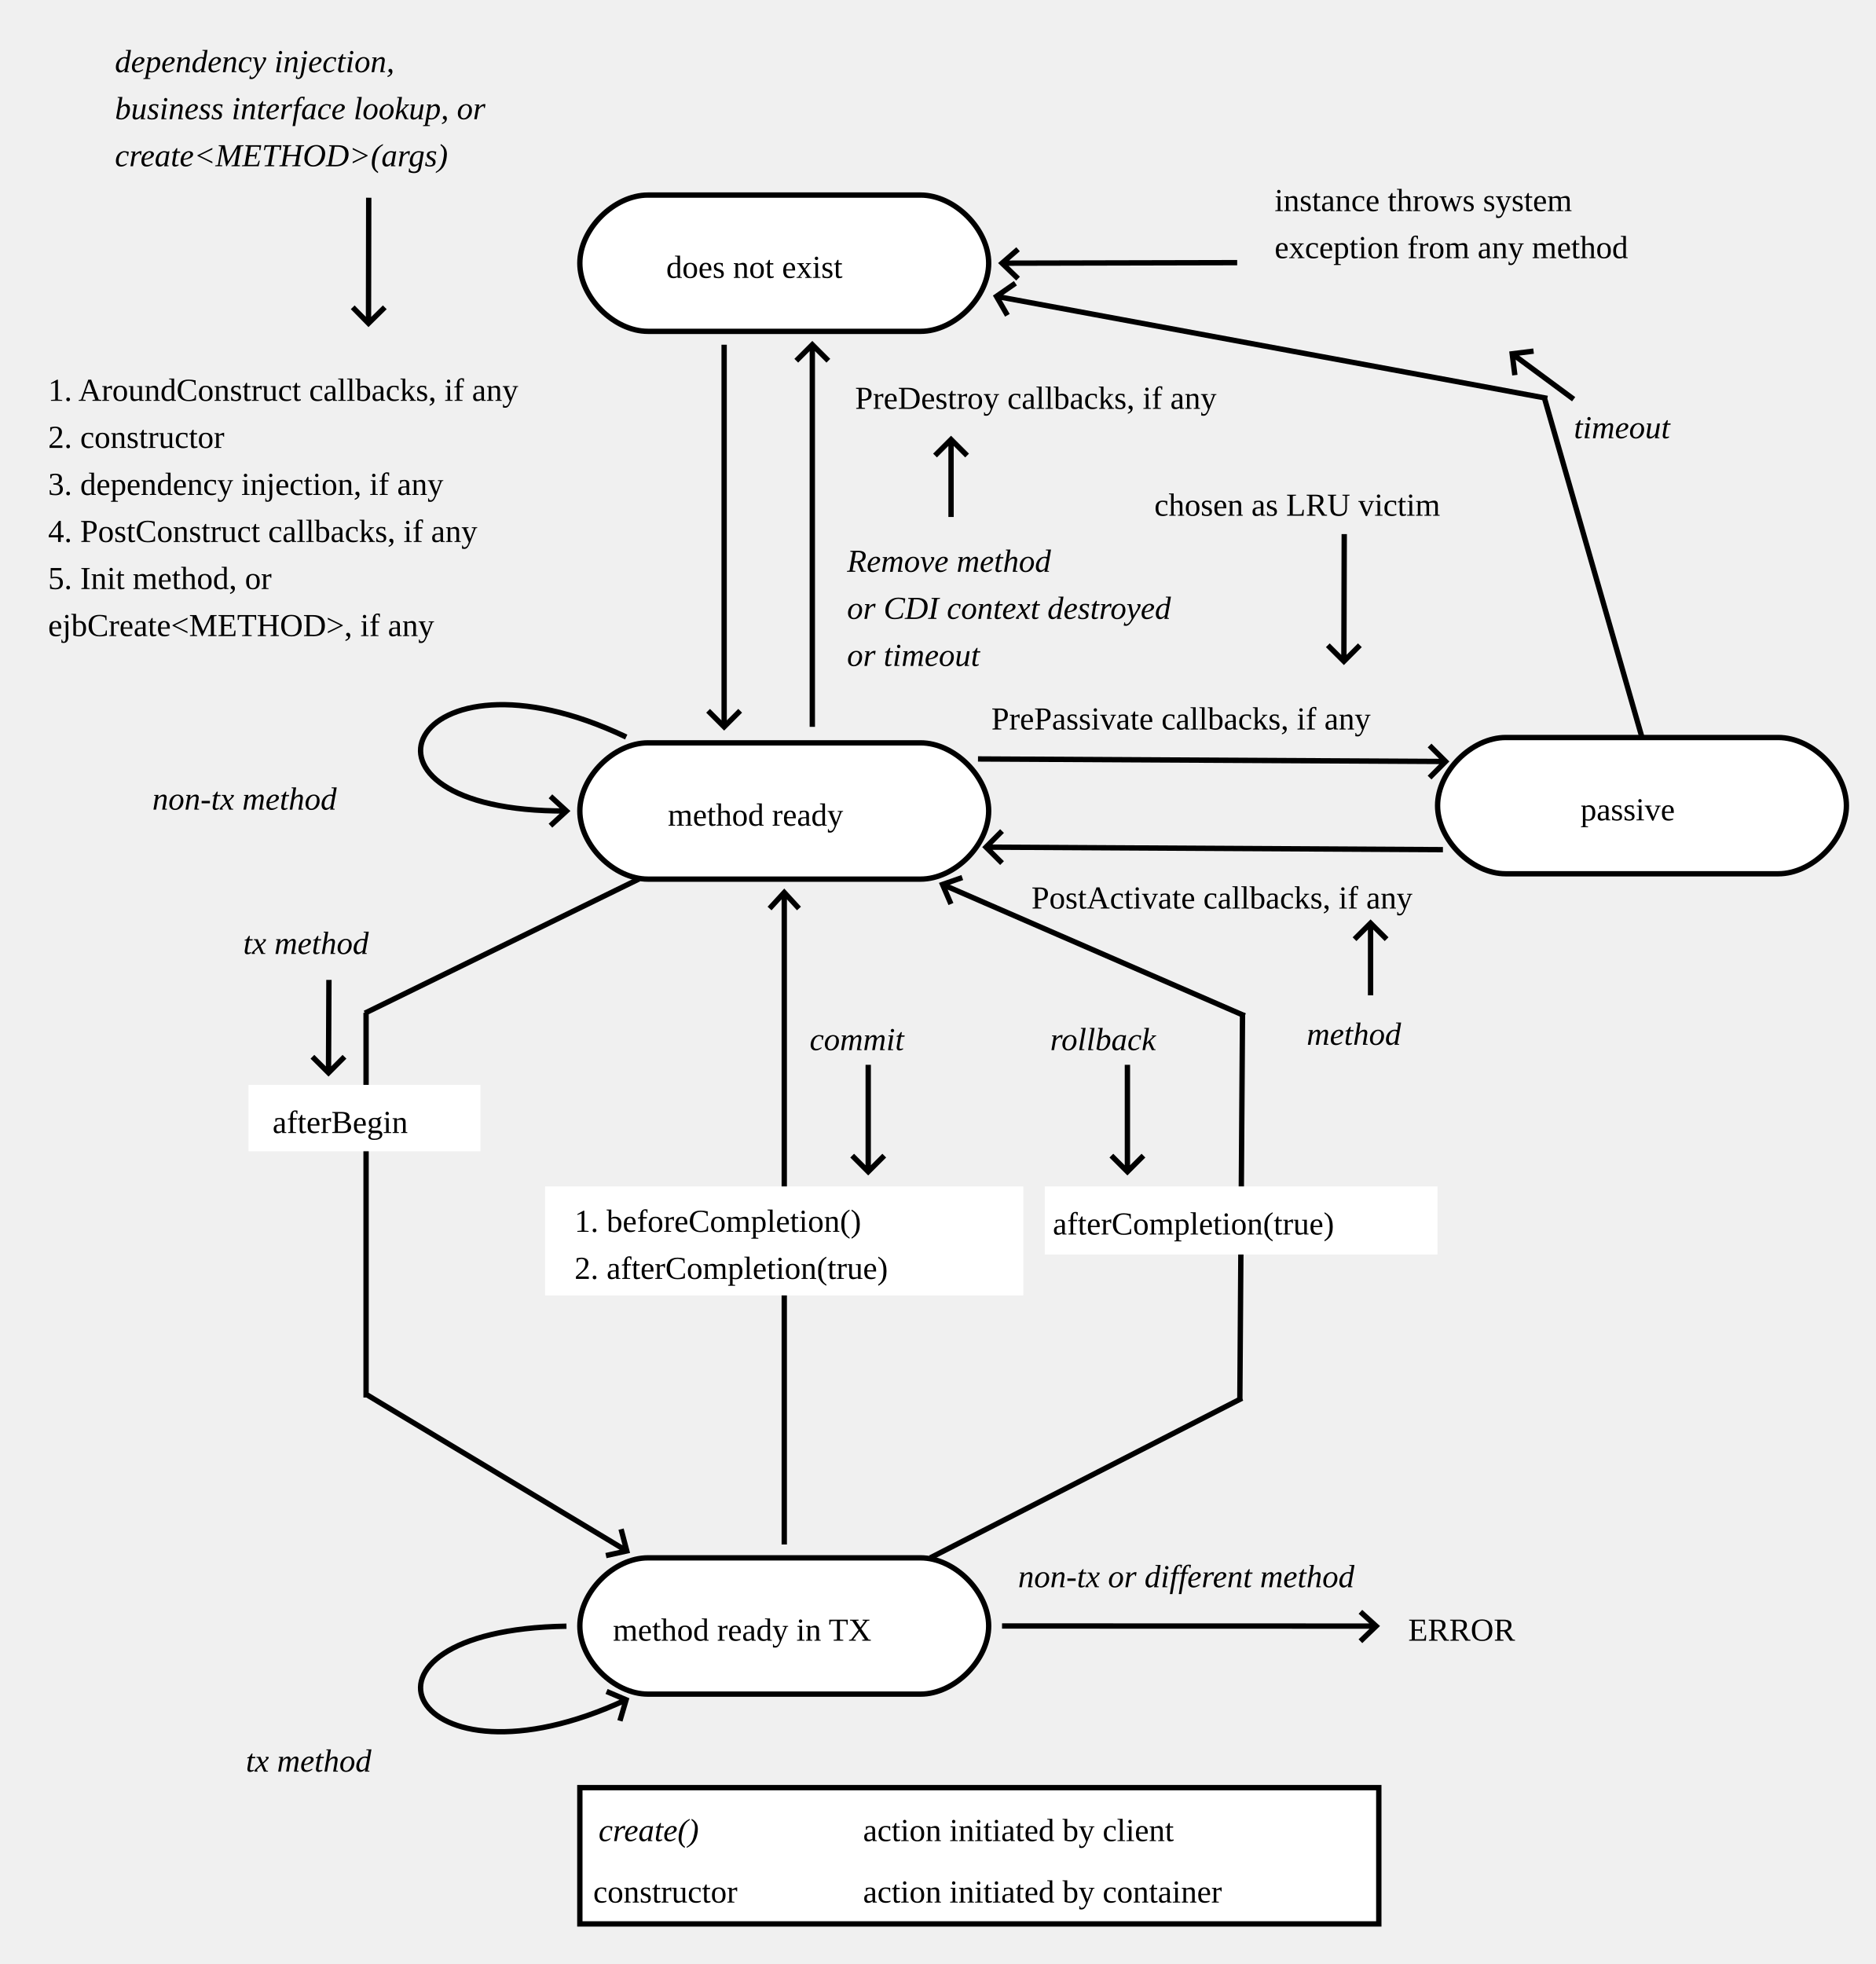
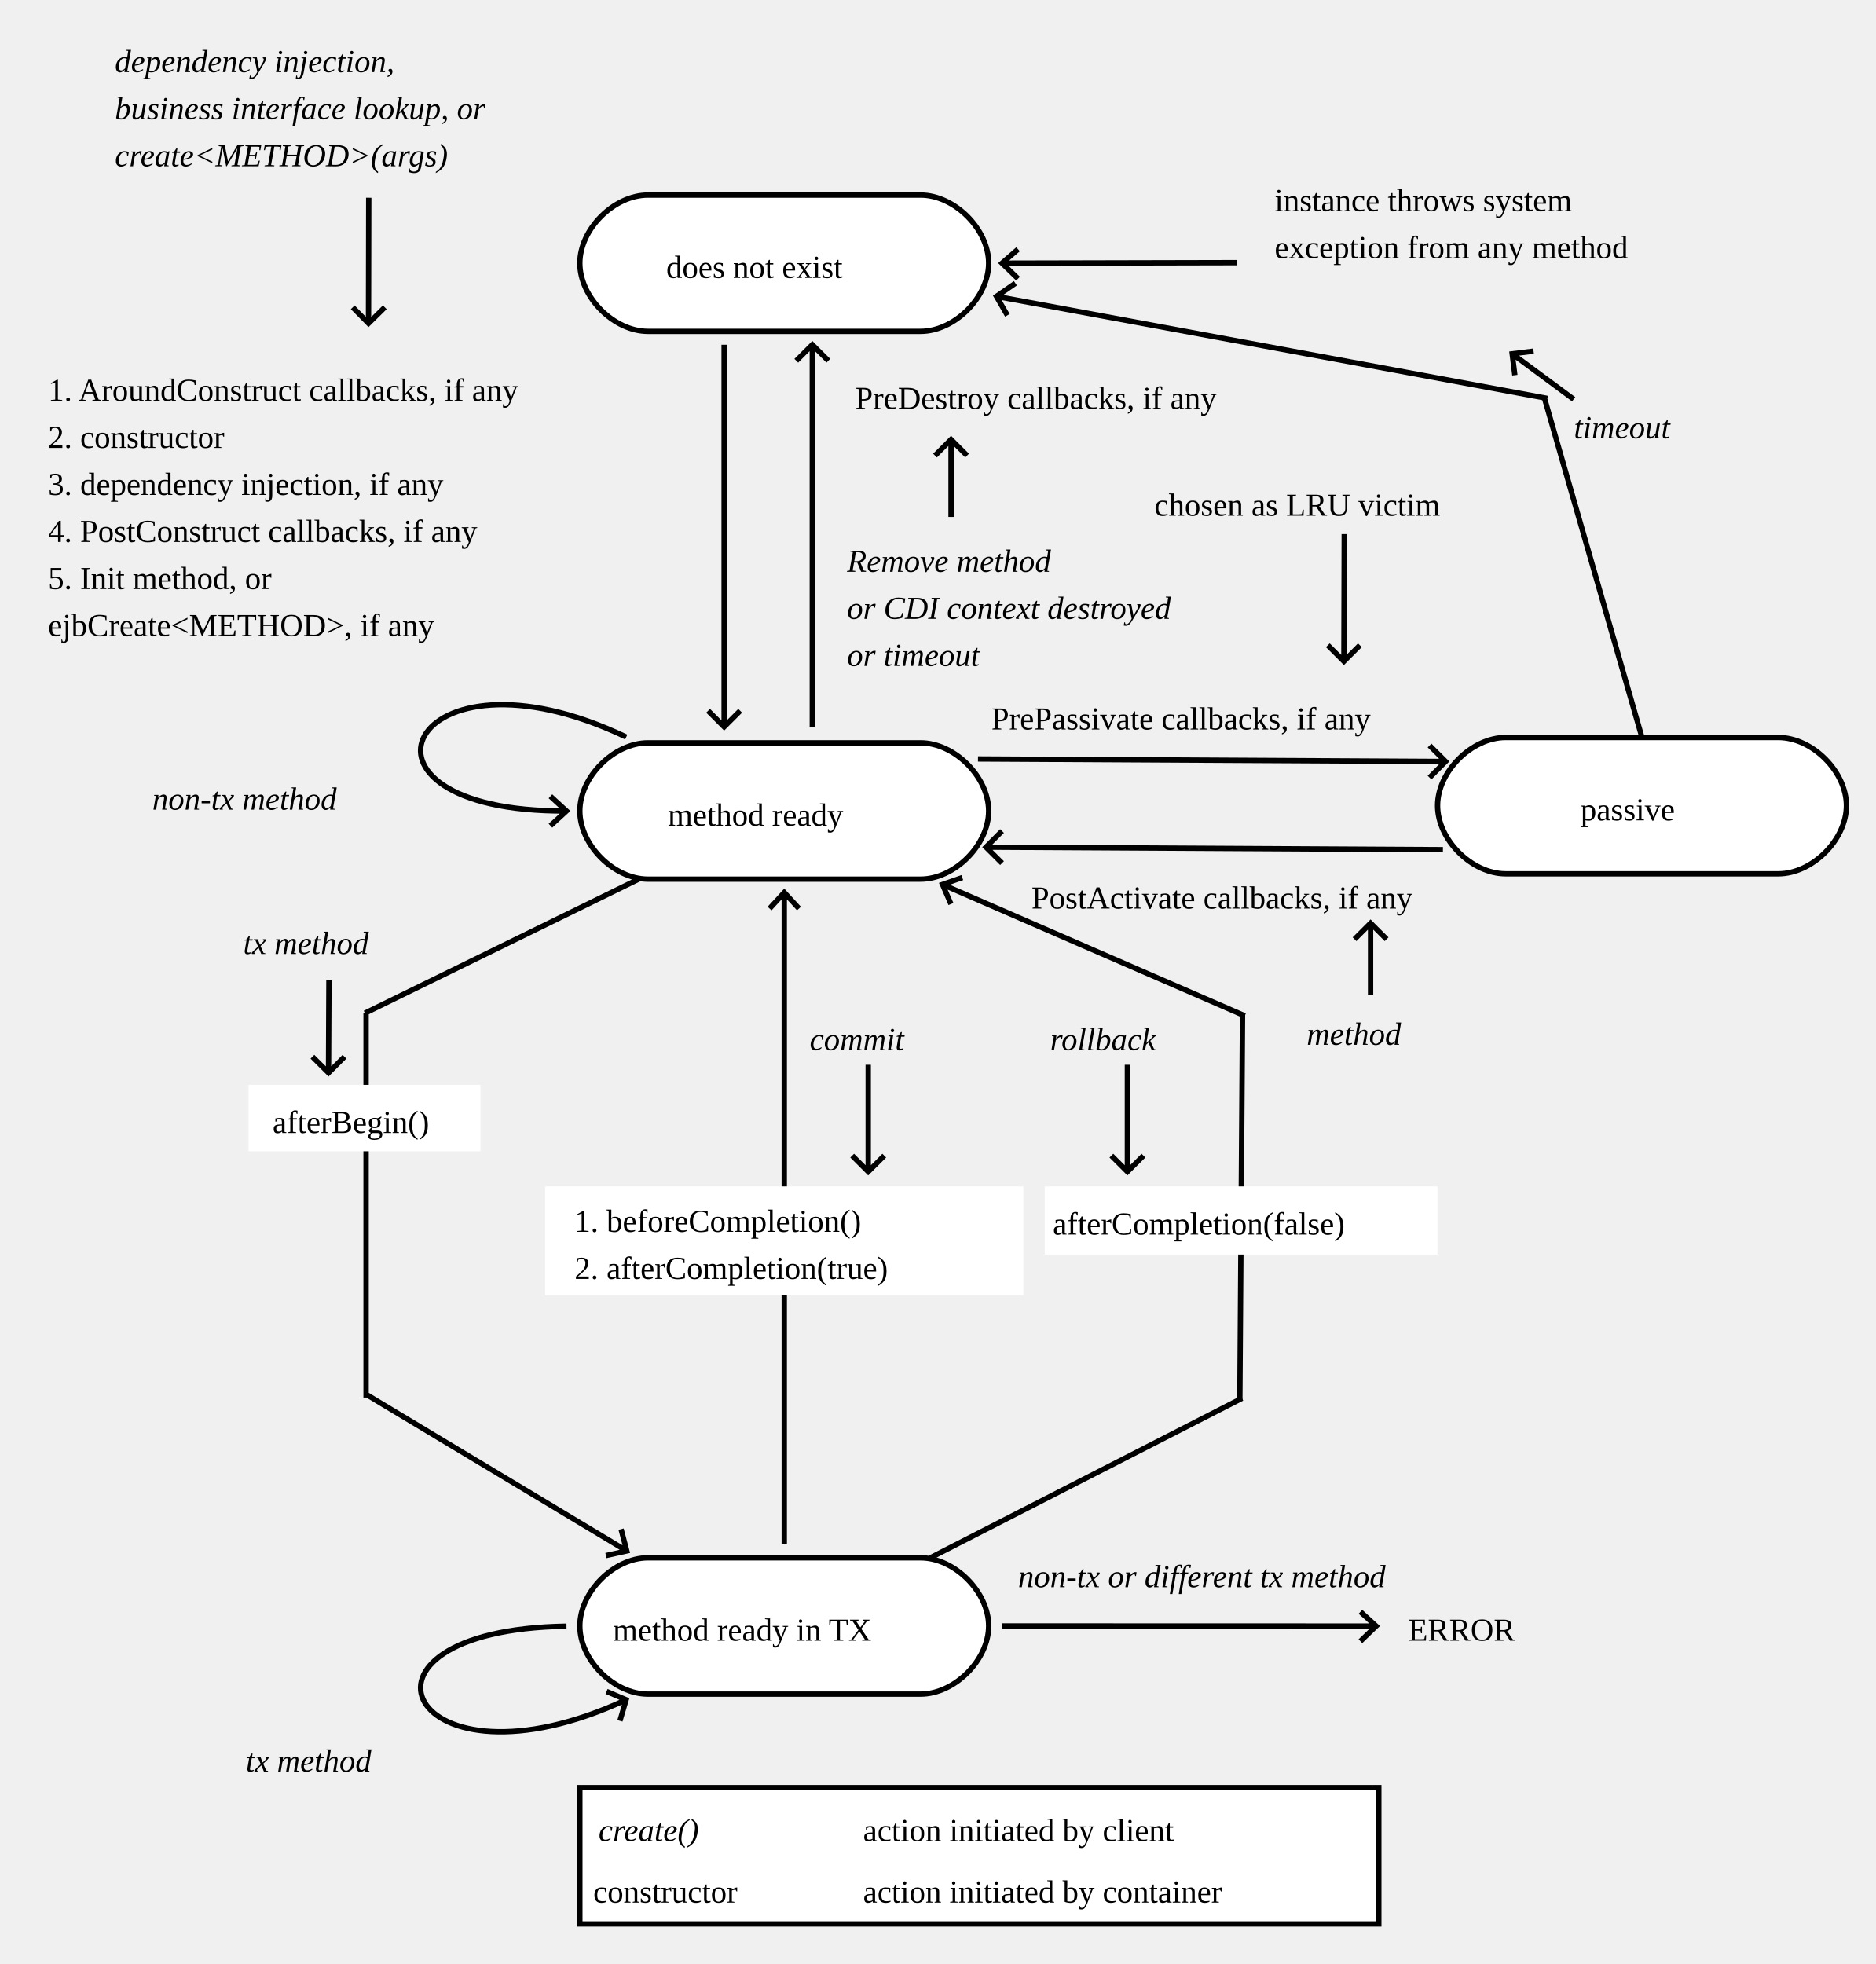
<svg xmlns="http://www.w3.org/2000/svg" width="702" height="735">
  <text font-style="italic" transform="translate(43 27)">
    <tspan x="0" y="0">dependency injection, </tspan>
    <tspan x="0" y="17.609">business interface lookup, or</tspan>
    <tspan x="0" y="35.219">create&lt;METHOD&gt;(args)</tspan>
  </text>
  <path fill="none" stroke="#000" stroke-width="2" d="M137.99 74l-.075 42-.01 5m6.095-6l-6.094 6-5.906-6" />
  <text transform="translate(18 150)">
    <tspan x="0" y="0">1. AroundConstruct callbacks, if any</tspan>
    <tspan x="0" y="17.609">2. constructor</tspan>
    <tspan x="0" y="35.219">3. dependency injection, if any</tspan>
    <tspan x="0" y="52.828">4. PostConstruct callbacks, if any</tspan>
    <tspan x="0" y="70.438">5. Init method, or</tspan>
    <tspan x="0" y="88.047">ejbCreate&lt;METHOD&gt;, if any</tspan>
  </text>
  <path fill="#fff" stroke="#000" stroke-width="2" d="M242.5 73h102c12.75 0 25.5 12.75 25.5 25.5S357.25 124 344.5 124h-102c-12.75 0-25.5-12.75-25.5-25.5S229.75 73 242.5 73" />
  <text transform="translate(225 104)">
    <tspan x="24.32" y="0">does not exist</tspan>
  </text>
  <path fill="none" stroke="#000" stroke-width="2" d="M271 129v143m6-6l-6 6-6-6" />
  <path fill="#fff" stroke="#000" stroke-width="2" d="M242.5 278h102c12.75 0 25.5 12.75 25.5 25.5S357.25 329 344.5 329h-102c-12.75 0-25.5-12.75-25.5-25.5s12.75-25.5 25.5-25.5" />
  <text transform="translate(226 309)">
    <tspan x="23.93" y="0">method ready</tspan>
  </text>
  <path fill="none" stroke="#000" stroke-width="2" d="M234.357 275.822C153 237 122 304 212 303.5m-6-5.5l6 5.5-6 5.5" />
  <text font-style="italic" transform="translate(57 303)">
    <tspan x="0" y="0">non-tx method</tspan>
  </text>
  <path fill="none" stroke="#000" stroke-width="2" d="M136.57 379.163l93.55-45.807 8.98-4.397M137 523V379m.01 142.802l93.276 56.047 4.285 2.575m-2.145-8.164l2.145 8.164-7.802 1.735" />
  <text font-style="italic" transform="translate(91 357)">
    <tspan x="0" y="0">tx method</tspan>
  </text>
  <path fill="none" stroke="#000" stroke-width="2" d="M123.098 366.72l-.133 29.76-.023 5m5.978-6l-5.978 6-6.022-6" />
  <path fill="#fff" d="M93 406h86.8v24.84H93z" />
  <text transform="translate(102 424)">
-     <tspan x="0" y="0">afterBegin</tspan>
+     <tspan x="0" y="0">afterBegin()</tspan>
  </text>
  <path fill="#fff" stroke="#000" stroke-width="2" d="M242.5 583h102c12.75 0 25.5 12.75 25.5 25.5S357.25 634 344.5 634h-102c-12.75 0-25.5-12.75-25.5-25.5s12.75-25.5 25.5-25.5" />
  <text transform="translate(226 614)">
    <tspan x="3.367" y="0">method ready in TX</tspan>
  </text>
  <path fill="none" stroke="#000" stroke-width="2" d="M212 608.583C122 610 153 674 234.327 636.114M227 633l7.326 3.114L232 644" />
  <text font-style="italic" transform="translate(92 663)">
    <tspan x="0" y="0">tx method</tspan>
  </text>
  <path fill="none" stroke="#000" stroke-width="2" d="M293.5 578V334m-5.5 6l5.5-6 5.5 6" />
  <path fill="#fff" d="M204 444h178.96v40.8H204z" />
  <text transform="translate(215 461)">
    <tspan x="0" y="0">1. beforeCompletion()</tspan>
    <tspan x="0" y="17.609">2. afterCompletion(true)</tspan>
  </text>
  <path fill="none" stroke="#000" stroke-width="2" d="M324.92 398.48v40m6-6l-6 6-6-6" />
  <text font-style="italic" transform="translate(303 393)">
    <tspan x="0" y="0">commit</tspan>
  </text>
  <path fill="none" stroke="#000" stroke-width="2" d="M375 608.501l135 .036 5 .002m-5.88-5.339l5.88 5.339-5.88 5.661" />
  <text font-style="italic" transform="translate(381 594)">
-     <tspan x="0" y="0">non-tx or different method</tspan>
+     <tspan x="0" y="0">non-tx or different tx method</tspan>
  </text>
  <text transform="translate(527 614)">
    <tspan x="0" y="0">ERROR</tspan>
  </text>
  <path fill="none" stroke="#000" stroke-width="2" d="M464.807 523.27l-107.763 55.173-8.901 4.557" />
  <path fill="none" stroke="#000" stroke-width="2" d="M464 524l.931-135 .069-10" />
  <path fill="none" stroke="#000" stroke-width="2" d="M355.884 338.314l-3.156-7.32 7.399-2.58m-7.399 2.58l108.536 47.174 4.586 1.994" />
  <path fill="#fff" d="M391 444h146.96v25.48H391z" />
  <text transform="translate(394 462)">
-     <tspan x="0" y="0">afterCompletion(true)</tspan>
+     <tspan x="0" y="0">afterCompletion(false)</tspan>
  </text>
  <path fill="none" stroke="#000" stroke-width="2" d="M421.92 398.48v40m6-6l-6 6-6-6" />
  <text font-style="italic" transform="translate(393 393)">
    <tspan x="0" y="0">rollback</tspan>
  </text>
  <path fill="none" stroke="#000" stroke-width="2" d="M366 284.027l170 .919 5 .027M535 279l6 5.973-6 6.027" />
  <text transform="translate(371 273)">
    <tspan x="0" y="0">PrePassivate callbacks, if any</tspan>
  </text>
  <path fill="none" stroke="#000" stroke-width="2" d="M503.066 199.88l-.118 42.6-.014 5m5.986-6l-5.986 6-6.014-6" />
  <text transform="translate(432 193)">
    <tspan x="0" y="0">chosen as LRU victim</tspan>
  </text>
  <path fill="#fff" stroke="#000" stroke-width="2" d="M563.5 276h102c12.75 0 25.5 12.75 25.5 25.5S678.25 327 665.5 327h-102c-12.75 0-25.5-12.75-25.5-25.5s12.75-25.5 25.5-25.5" />
  <text transform="translate(547 307)">
    <tspan x="44.492" y="0">passive</tspan>
  </text>
  <path fill="none" stroke="#000" stroke-width="2" d="M540 317.972l-166-.917-5-.027m6 5.972l-6-5.972 6-6.028" />
  <text transform="translate(386 340)">
    <tspan x="0" y="0">PostActivate callbacks, if any</tspan>
  </text>
  <path fill="none" stroke="#000" stroke-width="2" d="M506.92 351.48l6-6 6 6m-6-6v27" />
  <text font-style="italic" transform="translate(489 391)">
    <tspan x="0" y="0">method</tspan>
  </text>
  <path fill="none" stroke="#000" stroke-width="2" d="M298 135l6-6 6 6m-6-6v143" />
  <text font-style="italic" transform="translate(317 214)">
    <tspan x="0" y="0">Remove method</tspan>
    <tspan x="0" y="17.609">or CDI context destroyed</tspan>
    <tspan x="0" y="35.219">or timeout</tspan>
  </text>
  <path fill="none" stroke="#000" stroke-width="2" d="M349.92 170.48l6-6 6 6m-6-6v29" />
  <text transform="translate(320 153)">
    <tspan x="0" y="0">PreDestroy callbacks, if any</tspan>
  </text>
  <path fill="none" stroke="#000" stroke-width="2" d="M578 149l33.738 117.39L614.5 276m-35.416-126.91l-201.251-37.27-4.917-.91M377 118l-4.084-7.09L380 106m208.92 43.4l-14.958-11.056-8.042-5.944m1 8l-1-8 8-1" />
  <text font-style="italic" transform="translate(589 164)">
    <tspan x="0" y="0">timeout</tspan>
  </text>
  <path fill="none" stroke="#000" stroke-width="2" d="M463 98.291l-83 .187-5 .01m6 5.792l-6-5.791 6-5.209" />
  <text transform="translate(477 79)">
    <tspan x="0" y="0">instance throws system</tspan>
    <tspan x="0" y="17.609">exception from any method</tspan>
  </text>
  <path fill="#fff" stroke="#000" stroke-width="2" d="M217 669h299v51H217z" />
  <text font-style="italic" transform="translate(224 689)">
    <tspan x="0" y="0">create()</tspan>
  </text>
  <text transform="translate(222 712)">
    <tspan x="0" y="0">constructor</tspan>
  </text>
  <text transform="translate(323 689)">
    <tspan x="0" y="0">action initiated by client</tspan>
  </text>
  <text transform="translate(323 712)">
    <tspan x="0" y="0">action initiated by container</tspan>
  </text>
</svg>
